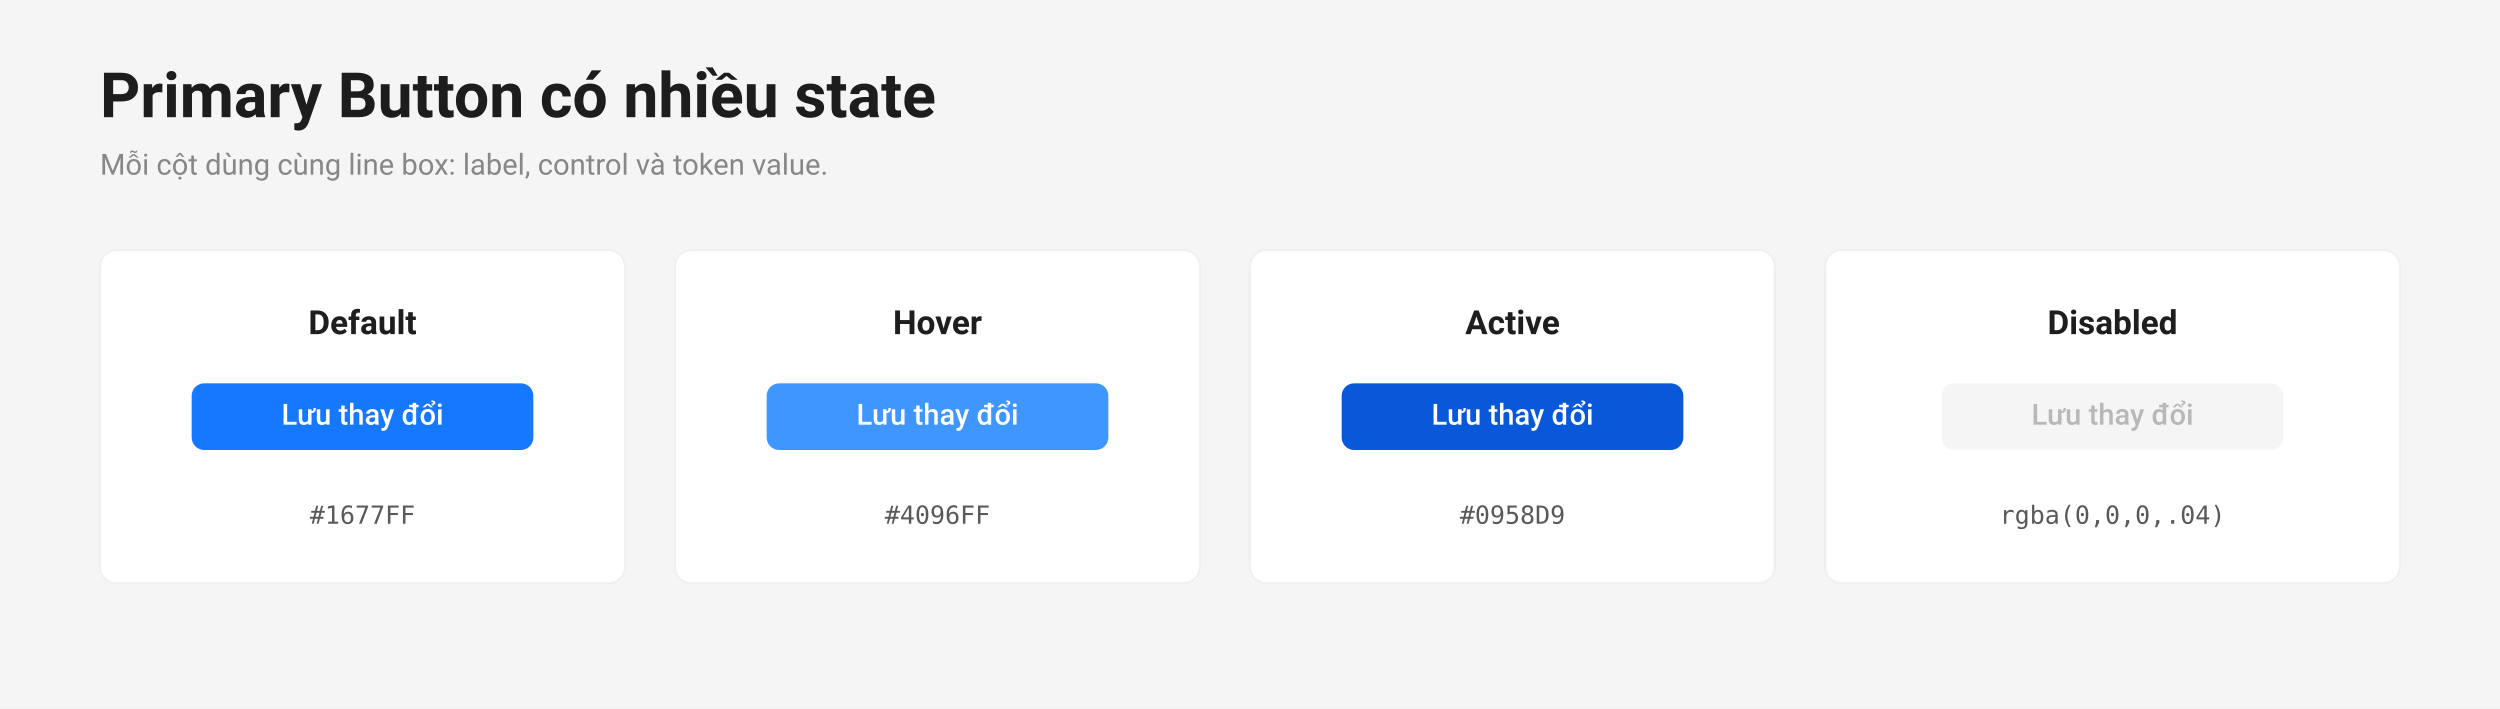
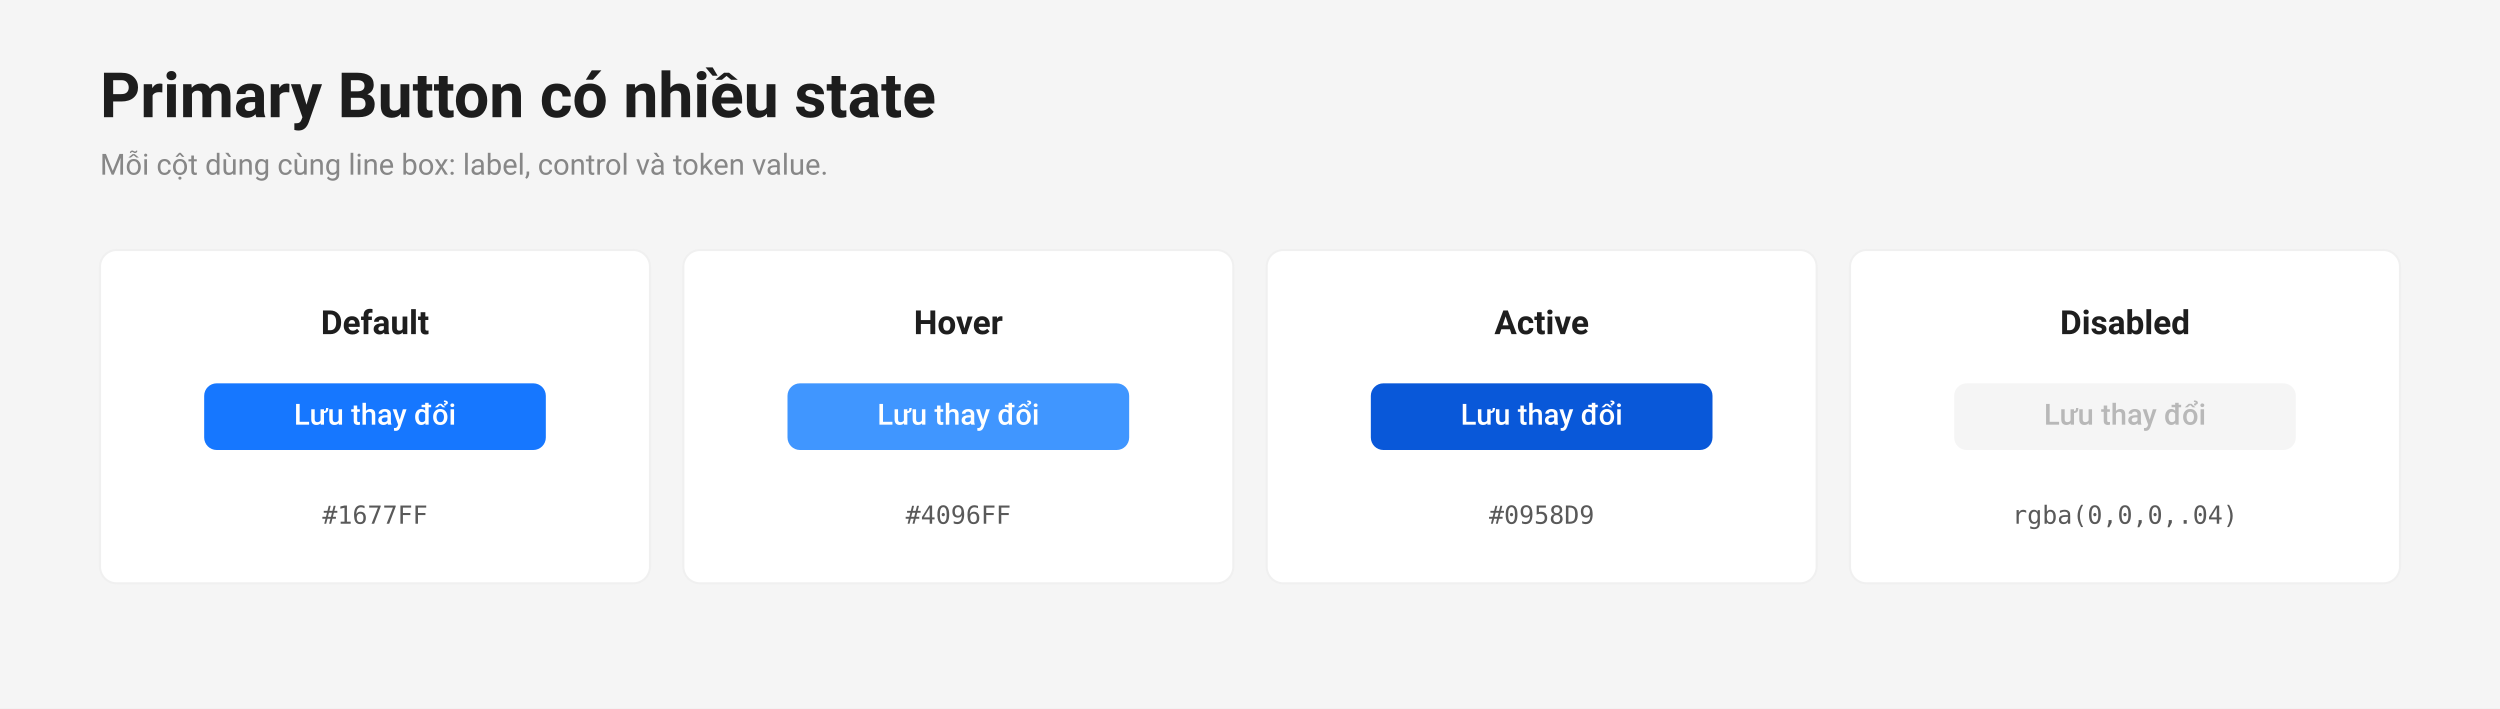
<svg xmlns="http://www.w3.org/2000/svg" width="1200" height="340" viewBox="0 0 1200 340" role="img" aria-labelledby="t d">
  <style>text{font-family:-apple-system,BlinkMacSystemFont,'Segoe UI',Roboto,'Helvetica Neue',Arial,'Noto Sans',sans-serif;dominant-baseline:middle}.h{font-size:30px;font-weight:600;fill:rgba(0,0,0,.88)}.sub{font-size:14px;fill:rgba(0,0,0,.45)}.title{font-size:16px;font-weight:600;fill:rgba(0,0,0,.88)}.mono{font-family:ui-monospace,SFMono-Regular,Menlo,Monaco,Consolas,monospace;font-size:12px;fill:rgba(0,0,0,.65)}</style>
  <rect width="1200" height="340" fill="#f5f5f5" />
  <text class="h" x="48" y="48">Primary Button có nhiều state</text>
  <text class="sub" x="48" y="80">Mỗi cột dùng cùng line box: label, control và token value.</text>
  <g>
-     <rect x="48" y="120" width="252" height="160" rx="8" fill="#fff" stroke="#f0f0f0" />
-     <text class="title" text-anchor="middle" x="174" y="156">Default</text>
-     <rect x="92" y="184" width="164" height="32" rx="6" fill="#1677ff" />
-     <text text-anchor="middle" x="174" y="200" font-size="14" font-weight="500" fill="#fff">Lưu thay đổi</text>
-     <text class="mono" text-anchor="middle" x="174" y="248">#1677FF</text>
+     <rect x="48" y="120" width="264" height="160" rx="8" fill="#fff" stroke="#f0f0f0" />
+     <text class="title" text-anchor="middle" x="180" y="156">Default</text>
+     <rect x="98" y="184" width="164" height="32" rx="6" fill="#1677ff" />
+     <text text-anchor="middle" x="180" y="200" font-size="14" font-weight="500" fill="#fff">Lưu thay đổi</text>
+     <text class="mono" text-anchor="middle" x="180" y="248">#1677FF</text>
  </g>
  <g>
-     <rect x="324" y="120" width="252" height="160" rx="8" fill="#fff" stroke="#f0f0f0" />
-     <text class="title" text-anchor="middle" x="450" y="156">Hover</text>
-     <rect x="368" y="184" width="164" height="32" rx="6" fill="#4096ff" />
-     <text text-anchor="middle" x="450" y="200" font-size="14" font-weight="500" fill="#fff">Lưu thay đổi</text>
-     <text class="mono" text-anchor="middle" x="450" y="248">#4096FF</text>
+     <rect x="328" y="120" width="264" height="160" rx="8" fill="#fff" stroke="#f0f0f0" />
+     <text class="title" text-anchor="middle" x="460" y="156">Hover</text>
+     <rect x="378" y="184" width="164" height="32" rx="6" fill="#4096ff" />
+     <text text-anchor="middle" x="460" y="200" font-size="14" font-weight="500" fill="#fff">Lưu thay đổi</text>
+     <text class="mono" text-anchor="middle" x="460" y="248">#4096FF</text>
  </g>
  <g>
-     <rect x="600" y="120" width="252" height="160" rx="8" fill="#fff" stroke="#f0f0f0" />
-     <text class="title" text-anchor="middle" x="726" y="156">Active</text>
-     <rect x="644" y="184" width="164" height="32" rx="6" fill="#0958d9" />
-     <text text-anchor="middle" x="726" y="200" font-size="14" font-weight="500" fill="#fff">Lưu thay đổi</text>
-     <text class="mono" text-anchor="middle" x="726" y="248">#0958D9</text>
+     <rect x="608" y="120" width="264" height="160" rx="8" fill="#fff" stroke="#f0f0f0" />
+     <text class="title" text-anchor="middle" x="740" y="156">Active</text>
+     <rect x="658" y="184" width="164" height="32" rx="6" fill="#0958d9" />
+     <text text-anchor="middle" x="740" y="200" font-size="14" font-weight="500" fill="#fff">Lưu thay đổi</text>
+     <text class="mono" text-anchor="middle" x="740" y="248">#0958D9</text>
  </g>
  <g>
-     <rect x="876" y="120" width="276" height="160" rx="8" fill="#fff" stroke="#f0f0f0" />
-     <text class="title" text-anchor="middle" x="1014" y="156">Disabled</text>
-     <rect x="932" y="184" width="164" height="32" rx="6" fill="rgba(0,0,0,.04)" />
-     <text text-anchor="middle" x="1014" y="200" font-size="14" font-weight="500" fill="rgba(0,0,0,.25)">Lưu thay đổi</text>
-     <text class="mono" text-anchor="middle" x="1014" y="248">rgba(0,0,0,.04)</text>
+     <rect x="888" y="120" width="264" height="160" rx="8" fill="#fff" stroke="#f0f0f0" />
+     <text class="title" text-anchor="middle" x="1020" y="156">Disabled</text>
+     <rect x="938" y="184" width="164" height="32" rx="6" fill="rgba(0,0,0,.04)" />
+     <text text-anchor="middle" x="1020" y="200" font-size="14" font-weight="500" fill="rgba(0,0,0,.25)">Lưu thay đổi</text>
+     <text class="mono" text-anchor="middle" x="1020" y="248">rgba(0,0,0,.04)</text>
  </g>
</svg>
